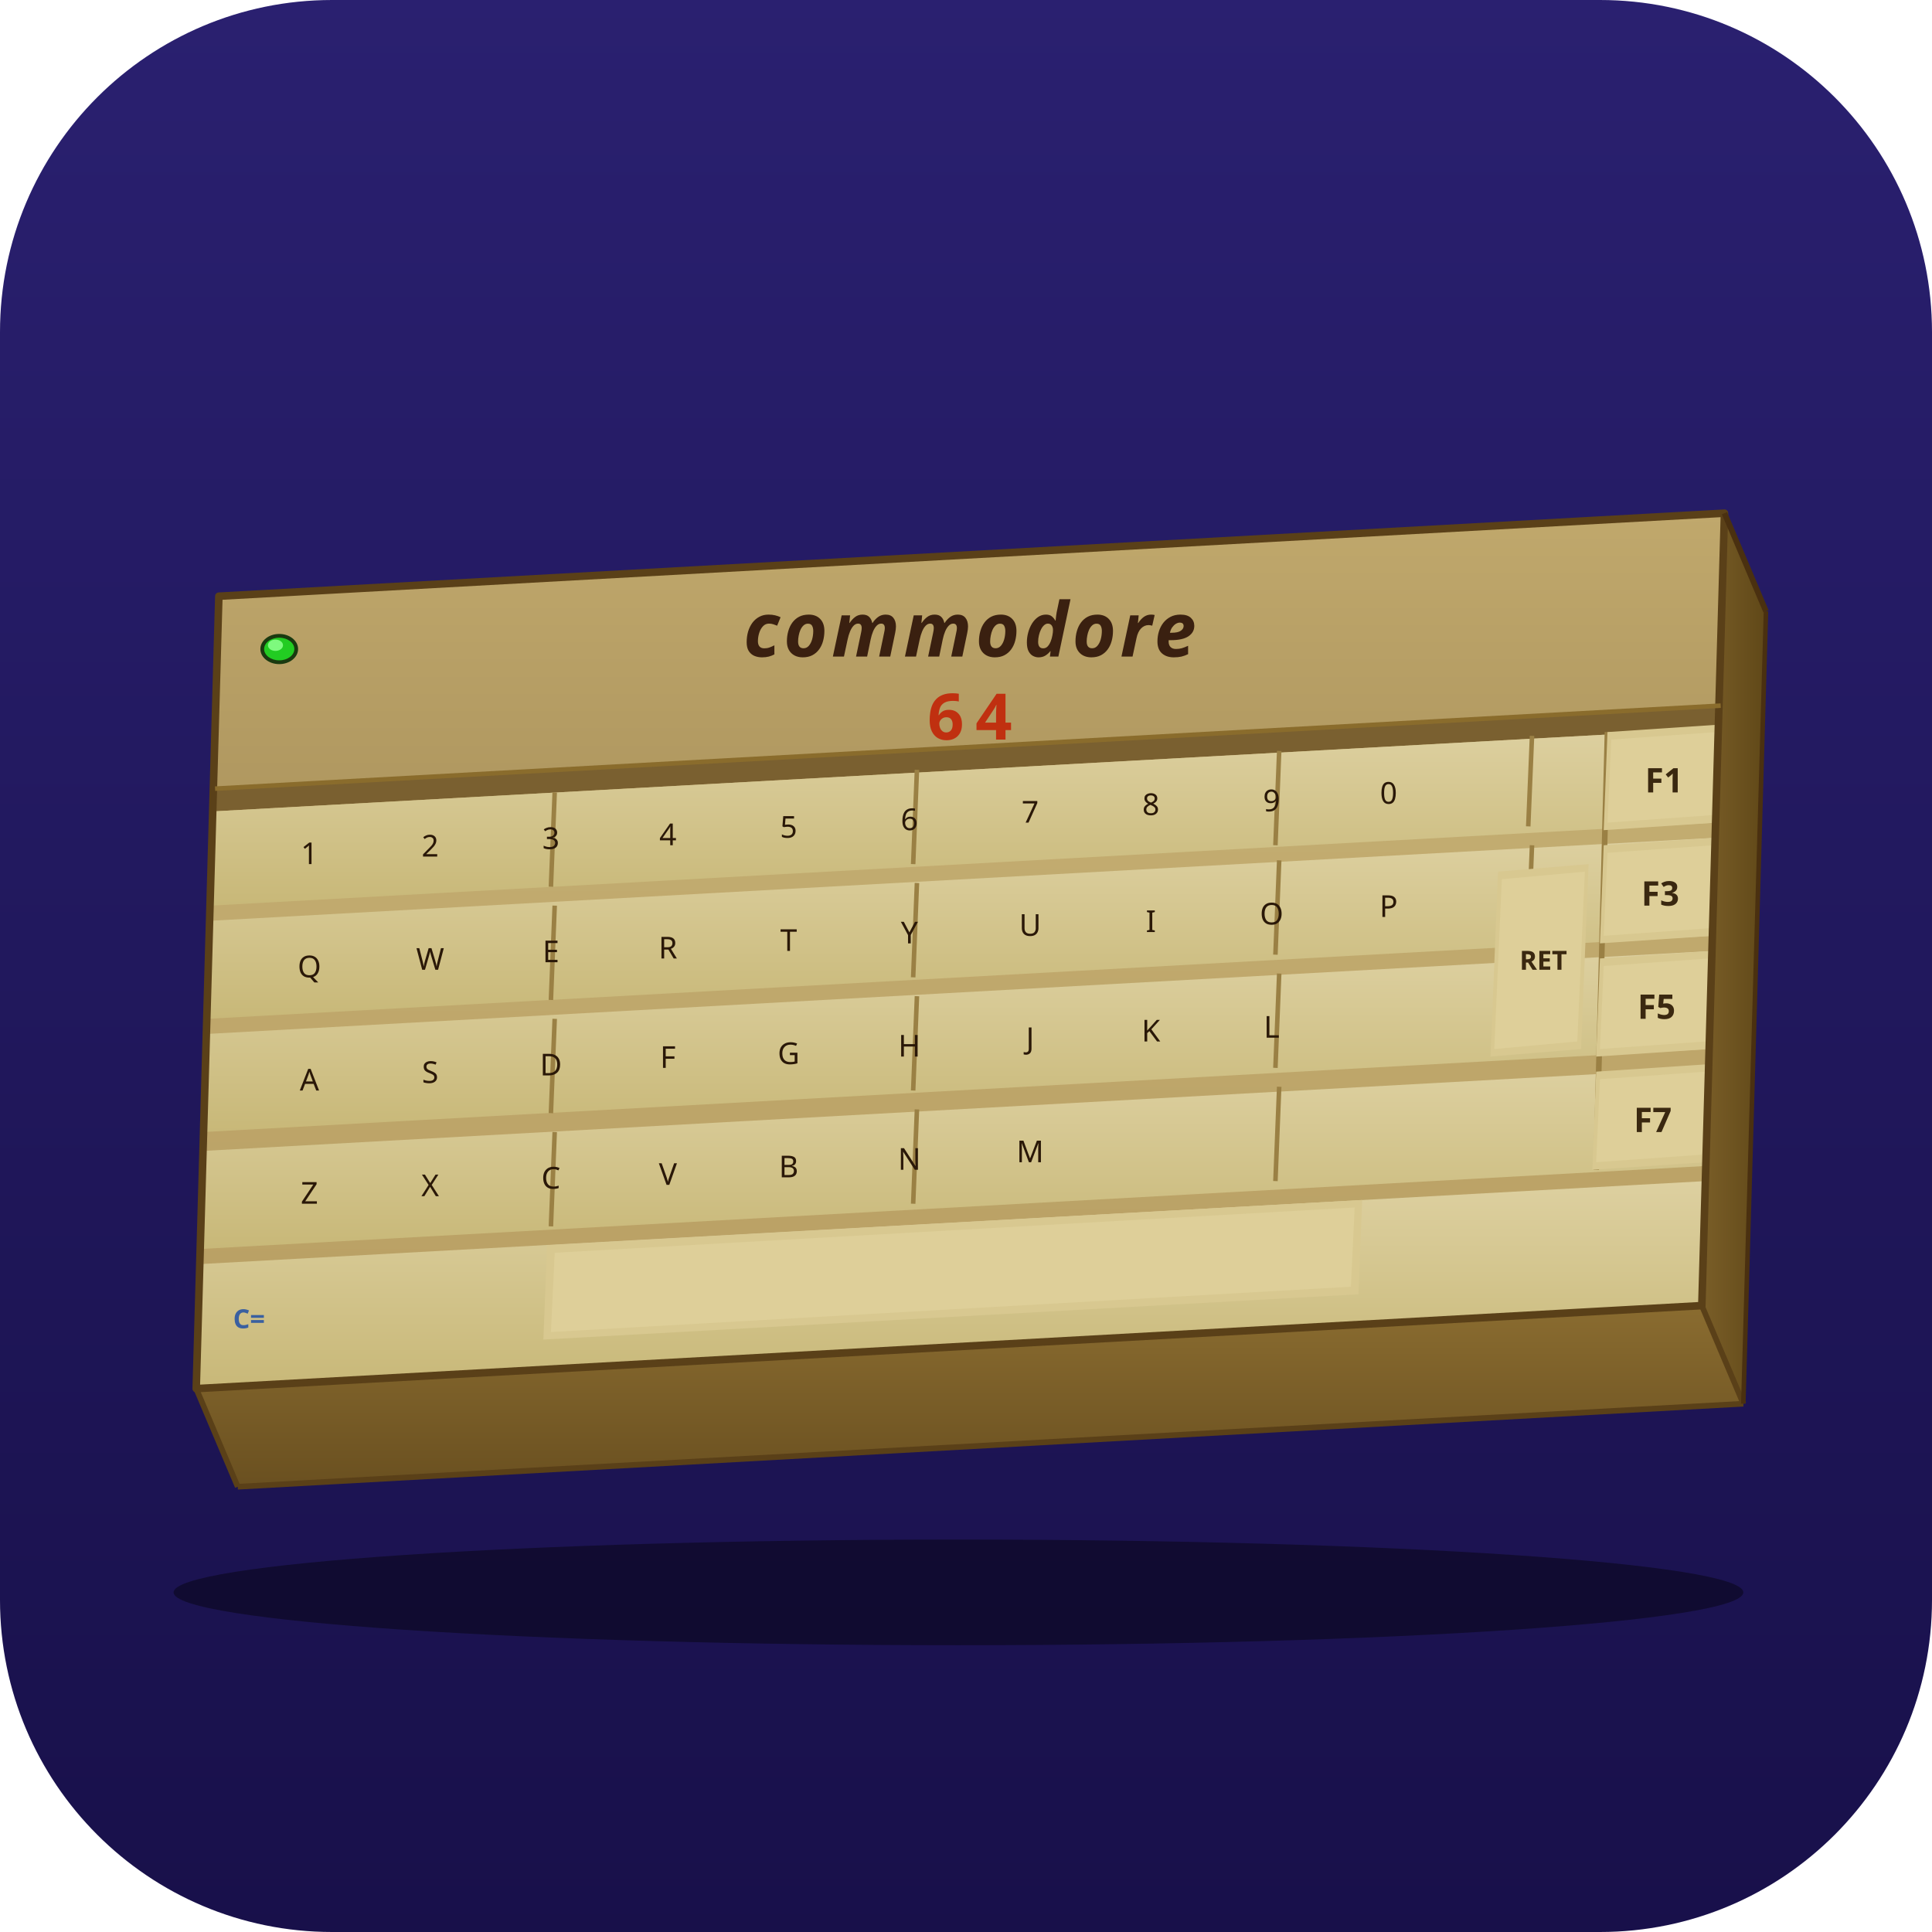
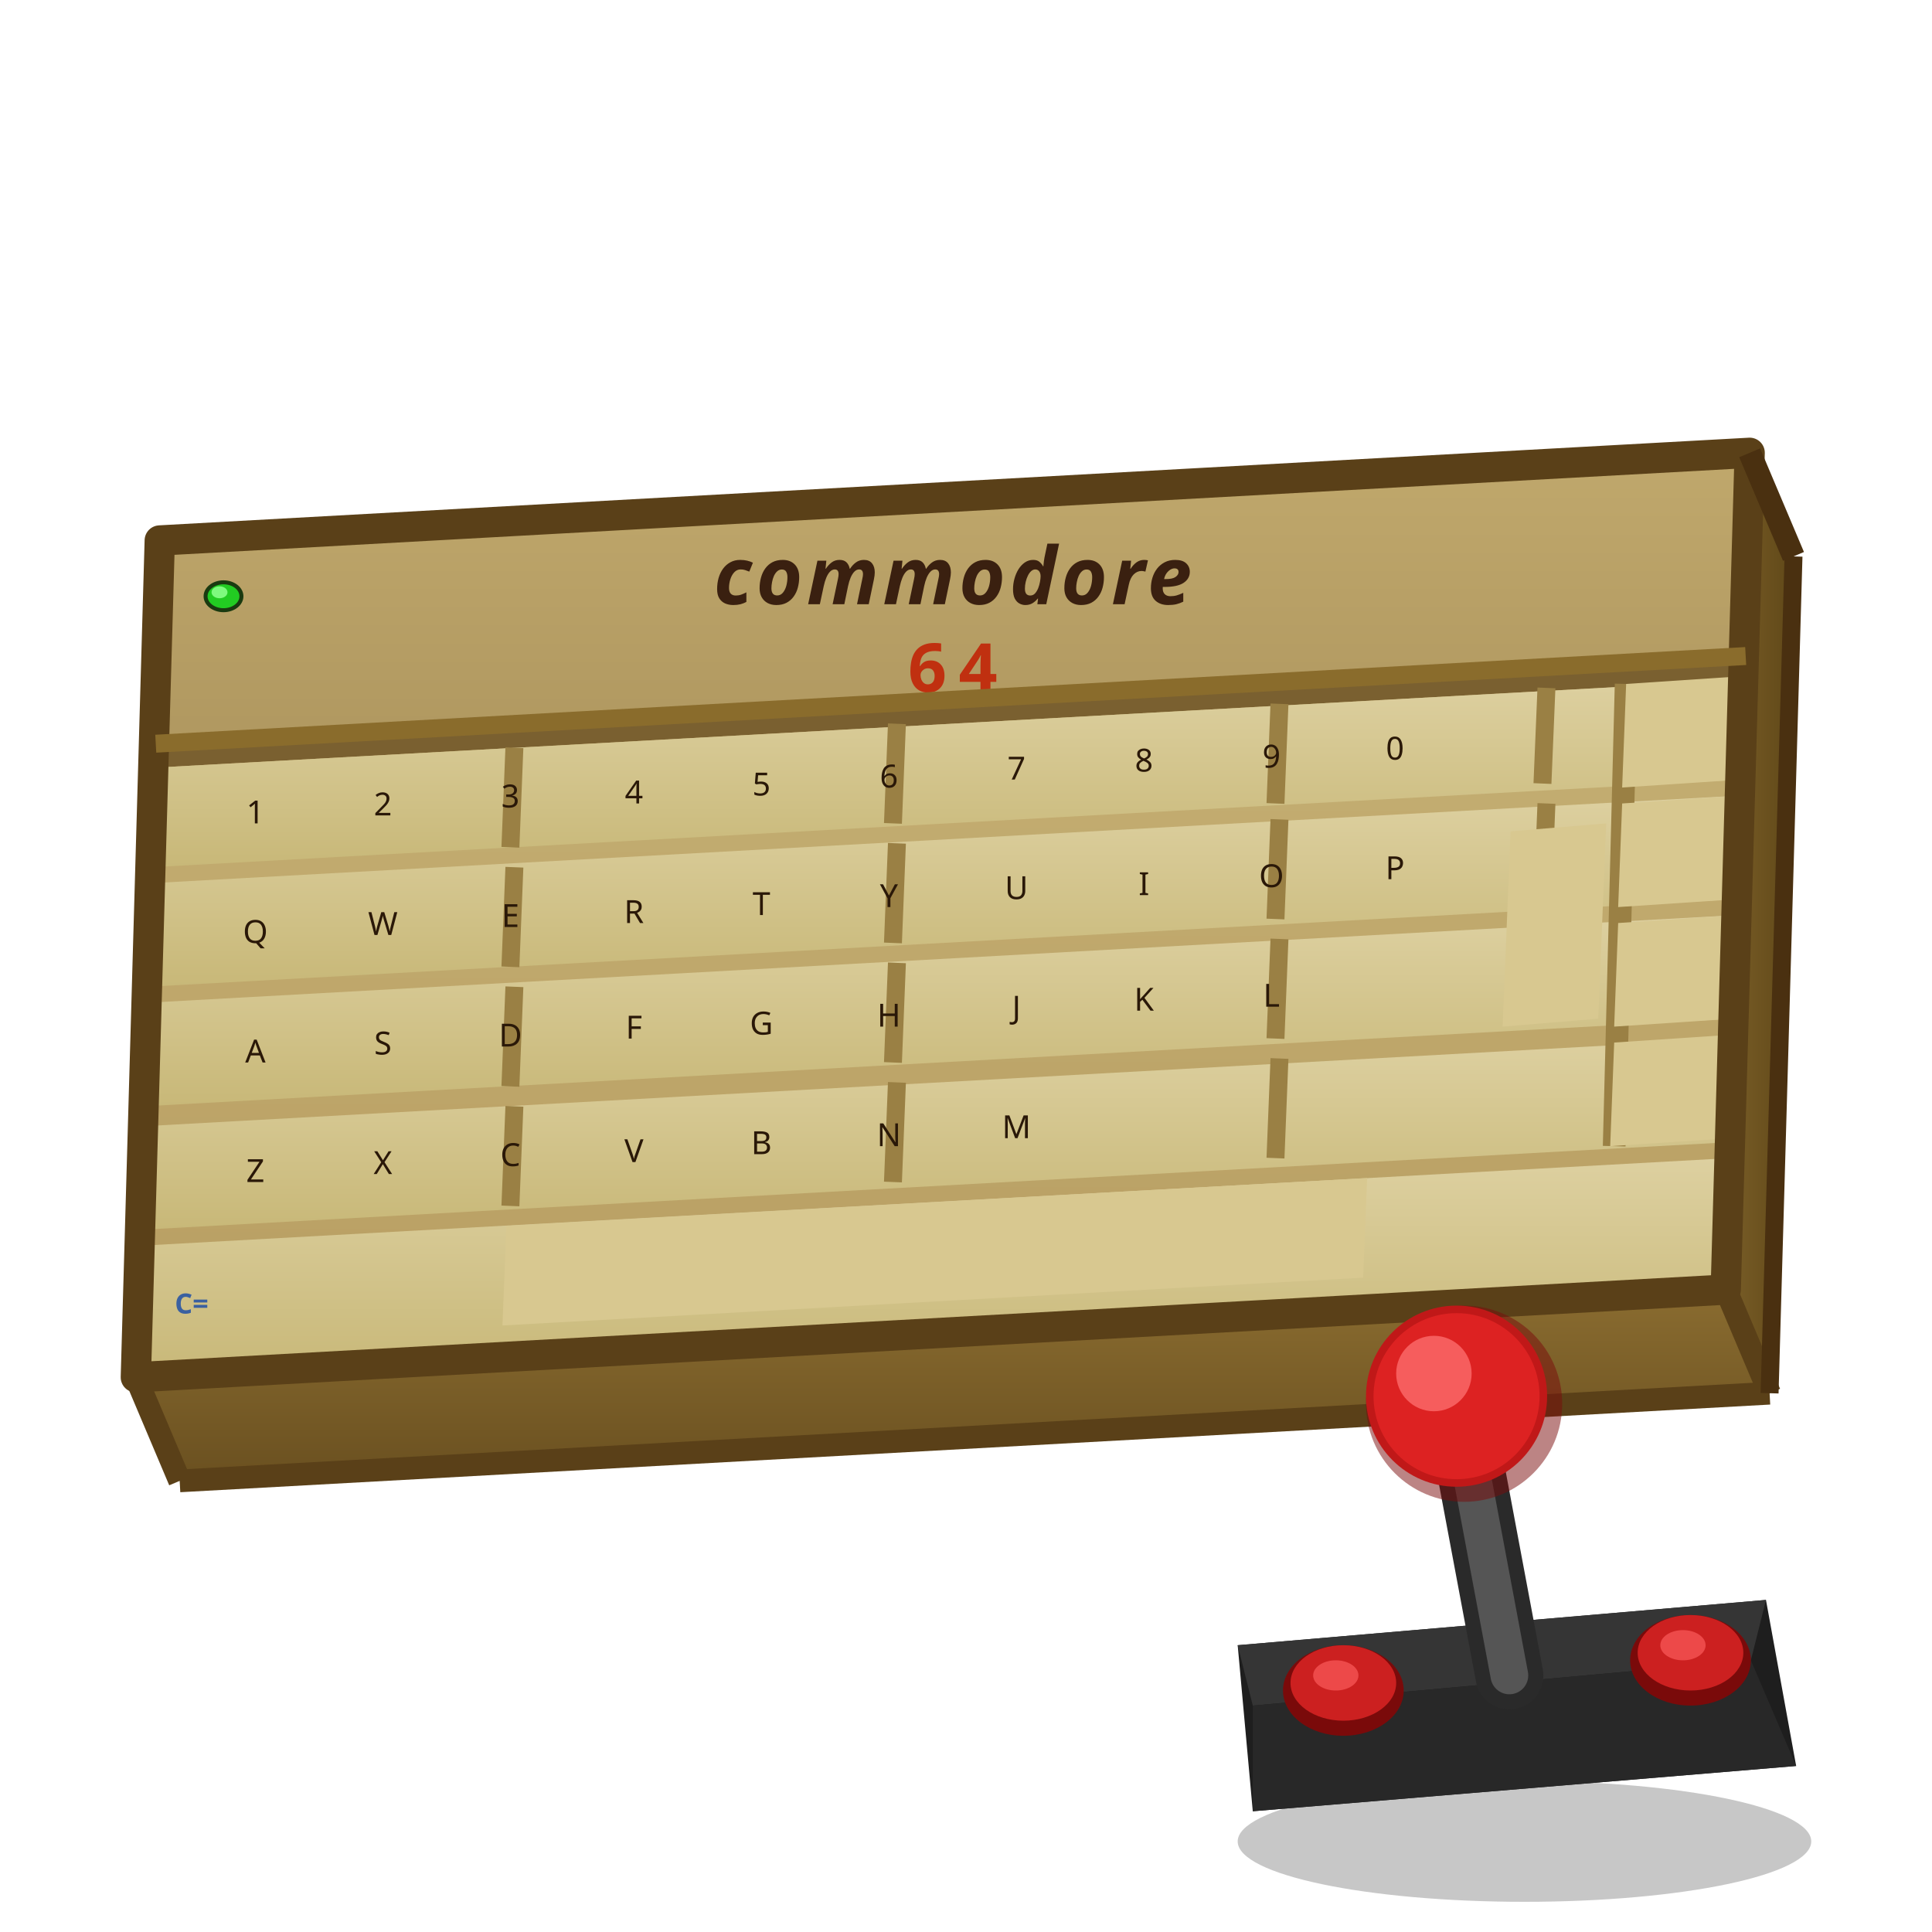
- <svg xmlns="http://www.w3.org/2000/svg" viewBox="0 0 512 512">
+ <svg xmlns="http://www.w3.org/2000/svg" width="128" height="128" viewBox="0 0 128 128" fill="none">
  <defs>
-     <linearGradient id="bg" x1="0" y1="0" x2="0" y2="1">
-       <stop offset="0%" stop-color="#2A2070" />
-       <stop offset="100%" stop-color="#18104A" />
-     </linearGradient>
    <linearGradient id="keytop" x1="0" y1="0" x2="0" y2="1">
      <stop offset="0%" stop-color="#C8B478" />
      <stop offset="100%" stop-color="#B89E62" />
    </linearGradient>
    <linearGradient id="keycap" x1="0" y1="0" x2="0" y2="1">
      <stop offset="0%" stop-color="#DDD0A0" />
      <stop offset="100%" stop-color="#C8B878" />
    </linearGradient>
    <linearGradient id="logoband" x1="0" y1="0" x2="0" y2="1">
      <stop offset="0%" stop-color="#C0A86C" />
      <stop offset="100%" stop-color="#B09860" />
    </linearGradient>
    <linearGradient id="front" x1="0" y1="0" x2="0" y2="1">
      <stop offset="0%" stop-color="#8A6C30" />
      <stop offset="100%" stop-color="#6A5020" />
    </linearGradient>
    <linearGradient id="rightside" x1="0" y1="0" x2="1" y2="0">
      <stop offset="0%" stop-color="#7A5E28" />
      <stop offset="100%" stop-color="#604818" />
    </linearGradient>
  </defs>
-   <rect width="512" height="512" rx="88" fill="url(#bg)" />
-   <ellipse cx="254" cy="422" rx="208" ry="14" fill="#000" opacity="0.4" />
-   <polygon points="457,136 451,346 462,372 468,162" fill="url(#rightside)" />
-   <polygon points="52,368 451,346 462,372 63,394" fill="url(#front)" />
-   <polygon points="58,158 457,136 451,346 52,368" fill="url(#keytop)" />
-   <polygon points="58,158 457,136 456,187 57,209" fill="url(#logoband)" />
-   <polygon points="57,209 456,187 456,193 57,215" fill="#7A6030" />
-   <polygon points="57,215 456,193 455,218 56,240" fill="url(#keycap)" />
-   <polygon points="56,244 455,222 454,248 55,270" fill="url(#keycap)" />
-   <polygon points="55,274 454,252 453,278 54,300" fill="url(#keycap)" />
-   <polygon points="54,305 453,283 452,309 53,331" fill="url(#keycap)" />
-   <polygon points="53,335 452,313 451,346 52,368" fill="url(#keycap)" />
-   <line x1="147" y1="210" x2="146" y2="235" stroke="#9A8044" stroke-width="1.2" />
-   <line x1="243" y1="204" x2="242" y2="229" stroke="#9A8044" stroke-width="1.2" />
-   <line x1="339" y1="199" x2="338" y2="224" stroke="#9A8044" stroke-width="1.2" />
-   <line x1="406" y1="195" x2="405" y2="219" stroke="#9A8044" stroke-width="1.2" />
-   <line x1="147" y1="240" x2="146" y2="265" stroke="#9A8044" stroke-width="1.2" />
-   <line x1="243" y1="234" x2="242" y2="259" stroke="#9A8044" stroke-width="1.2" />
-   <line x1="339" y1="228" x2="338" y2="253" stroke="#9A8044" stroke-width="1.2" />
-   <line x1="406" y1="224" x2="405" y2="249" stroke="#9A8044" stroke-width="1.2" />
-   <line x1="147" y1="270" x2="146" y2="295" stroke="#9A8044" stroke-width="1.2" />
-   <line x1="243" y1="264" x2="242" y2="289" stroke="#9A8044" stroke-width="1.2" />
-   <line x1="339" y1="258" x2="338" y2="283" stroke="#9A8044" stroke-width="1.2" />
-   <line x1="147" y1="300" x2="146" y2="325" stroke="#9A8044" stroke-width="1.2" />
-   <line x1="243" y1="294" x2="242" y2="319" stroke="#9A8044" stroke-width="1.2" />
-   <line x1="339" y1="288" x2="338" y2="313" stroke="#9A8044" stroke-width="1.2" />
-   <line x1="426" y1="194" x2="423" y2="310" stroke="#9A8044" stroke-width="1.5" />
-   <polygon points="426,194 456,192 455,218 425,220" fill="#D8C890" />
-   <polygon points="427,196 455,194 454,216 426,218" fill="#E2D49E" opacity="0.6" />
-   <text x="441" y="210" font-family="sans-serif" font-size="9" font-weight="700" fill="#3A2810" text-anchor="middle">F1</text>
-   <polygon points="425,224 455,222 454,248 424,250" fill="#D8C890" />
-   <polygon points="426,226 454,224 453,246 425,248" fill="#E2D49E" opacity="0.6" />
-   <text x="440" y="240" font-family="sans-serif" font-size="9" font-weight="700" fill="#3A2810" text-anchor="middle">F3</text>
-   <polygon points="424,254 454,252 453,278 423,280" fill="#D8C890" />
-   <polygon points="425,256 453,254 452,276 424,278" fill="#E2D49E" opacity="0.6" />
-   <text x="439" y="270" font-family="sans-serif" font-size="9" font-weight="700" fill="#3A2810" text-anchor="middle">F5</text>
-   <polygon points="423,284 453,282 452,308 422,310" fill="#D8C890" />
-   <polygon points="424,286 452,284 451,306 423,308" fill="#E2D49E" opacity="0.6" />
-   <text x="438" y="300" font-family="sans-serif" font-size="9" font-weight="700" fill="#3A2810" text-anchor="middle">F7</text>
-   <polygon points="397,231 421,229 419,278 395,280" fill="#D8C890" />
-   <polygon points="398,233 420,231 418,276 396,278" fill="#E2D49E" opacity="0.6" />
-   <text x="409" y="257" font-family="sans-serif" font-size="7" font-weight="700" fill="#3A2810" text-anchor="middle">RET</text>
-   <polygon points="145,330 361,318 360,343 144,355" fill="#D8C890" />
-   <polygon points="147,332 359,320 358,341 146,353" fill="#E2D49E" opacity="0.6" />
-   <text x="257" y="174" font-family="sans-serif" font-size="20" font-weight="700" font-style="italic" fill="#3A2010" text-anchor="middle" letter-spacing="1">commodore</text>
-   <text x="257" y="196" font-family="sans-serif" font-size="17" font-weight="900" fill="#C03010" text-anchor="middle" letter-spacing="3">64</text>
-   <text x="82" y="229" font-family="sans-serif" font-size="8" fill="#2A1808" text-anchor="middle">1</text>
-   <text x="114" y="227" font-family="sans-serif" font-size="8" fill="#2A1808" text-anchor="middle">2</text>
-   <text x="146" y="225" font-family="sans-serif" font-size="8" fill="#2A1808" text-anchor="middle">3</text>
-   <text x="177" y="224" font-family="sans-serif" font-size="8" fill="#2A1808" text-anchor="middle">4</text>
-   <text x="209" y="222" font-family="sans-serif" font-size="8" fill="#2A1808" text-anchor="middle">5</text>
-   <text x="241" y="220" font-family="sans-serif" font-size="8" fill="#2A1808" text-anchor="middle">6</text>
-   <text x="273" y="218" font-family="sans-serif" font-size="8" fill="#2A1808" text-anchor="middle">7</text>
-   <text x="305" y="216" font-family="sans-serif" font-size="8" fill="#2A1808" text-anchor="middle">8</text>
-   <text x="337" y="215" font-family="sans-serif" font-size="8" fill="#2A1808" text-anchor="middle">9</text>
-   <text x="368" y="213" font-family="sans-serif" font-size="8" fill="#2A1808" text-anchor="middle">0</text>
-   <text x="82" y="259" font-family="sans-serif" font-size="8" fill="#2A1808" text-anchor="middle">Q</text>
-   <text x="114" y="257" font-family="sans-serif" font-size="8" fill="#2A1808" text-anchor="middle">W</text>
-   <text x="146" y="255" font-family="sans-serif" font-size="8" fill="#2A1808" text-anchor="middle">E</text>
-   <text x="177" y="254" font-family="sans-serif" font-size="8" fill="#2A1808" text-anchor="middle">R</text>
-   <text x="209" y="252" font-family="sans-serif" font-size="8" fill="#2A1808" text-anchor="middle">T</text>
-   <text x="241" y="250" font-family="sans-serif" font-size="8" fill="#2A1808" text-anchor="middle">Y</text>
-   <text x="273" y="248" font-family="sans-serif" font-size="8" fill="#2A1808" text-anchor="middle">U</text>
-   <text x="305" y="247" font-family="sans-serif" font-size="8" fill="#2A1808" text-anchor="middle">I</text>
-   <text x="337" y="245" font-family="sans-serif" font-size="8" fill="#2A1808" text-anchor="middle">O</text>
-   <text x="368" y="243" font-family="sans-serif" font-size="8" fill="#2A1808" text-anchor="middle">P</text>
-   <text x="82" y="289" font-family="sans-serif" font-size="8" fill="#2A1808" text-anchor="middle">A</text>
-   <text x="114" y="287" font-family="sans-serif" font-size="8" fill="#2A1808" text-anchor="middle">S</text>
-   <text x="146" y="285" font-family="sans-serif" font-size="8" fill="#2A1808" text-anchor="middle">D</text>
-   <text x="177" y="283" font-family="sans-serif" font-size="8" fill="#2A1808" text-anchor="middle">F</text>
-   <text x="209" y="282" font-family="sans-serif" font-size="8" fill="#2A1808" text-anchor="middle">G</text>
-   <text x="241" y="280" font-family="sans-serif" font-size="8" fill="#2A1808" text-anchor="middle">H</text>
-   <text x="273" y="278" font-family="sans-serif" font-size="8" fill="#2A1808" text-anchor="middle">J</text>
-   <text x="305" y="276" font-family="sans-serif" font-size="8" fill="#2A1808" text-anchor="middle">K</text>
-   <text x="337" y="275" font-family="sans-serif" font-size="8" fill="#2A1808" text-anchor="middle">L</text>
-   <text x="82" y="319" font-family="sans-serif" font-size="8" fill="#2A1808" text-anchor="middle">Z</text>
-   <text x="114" y="317" font-family="sans-serif" font-size="8" fill="#2A1808" text-anchor="middle">X</text>
-   <text x="146" y="315" font-family="sans-serif" font-size="8" fill="#2A1808" text-anchor="middle">C</text>
-   <text x="177" y="314" font-family="sans-serif" font-size="8" fill="#2A1808" text-anchor="middle">V</text>
-   <text x="209" y="312" font-family="sans-serif" font-size="8" fill="#2A1808" text-anchor="middle">B</text>
-   <text x="241" y="310" font-family="sans-serif" font-size="8" fill="#2A1808" text-anchor="middle">N</text>
-   <text x="273" y="308" font-family="sans-serif" font-size="8" fill="#2A1808" text-anchor="middle">M</text>
-   <text x="66" y="352" font-family="sans-serif" font-size="7" font-weight="700" fill="#3A60A0" text-anchor="middle">C=</text>
-   <polygon points="58,158 457,136 451,346 52,368" fill="none" stroke="#5A4018" stroke-width="2" stroke-linejoin="round" />
-   <line x1="52" y1="368" x2="63" y2="394" stroke="#5A4018" stroke-width="1.5" />
-   <line x1="451" y1="346" x2="462" y2="372" stroke="#5A4018" stroke-width="1.5" />
-   <line x1="63" y1="394" x2="462" y2="372" stroke="#5A4018" stroke-width="1.5" />
-   <line x1="457" y1="136" x2="468" y2="162" stroke="#4A3010" stroke-width="1.5" />
-   <line x1="468" y1="162" x2="462" y2="372" stroke="#4A3010" stroke-width="1.2" />
-   <line x1="57" y1="209" x2="456" y2="187" stroke="#8A6C2C" stroke-width="1.2" />
-   <ellipse cx="74" cy="172" rx="5" ry="4" fill="#1A3A10" />
-   <ellipse cx="74" cy="172" rx="4" ry="3" fill="#22CC22" />
-   <ellipse cx="73" cy="171" rx="2" ry="1.5" fill="#88FF88" opacity="0.9" />
+   <g transform="translate(9,30) scale(0.264) translate(-52,-136)">
+     <polygon points="457,136 451,346 462,372 468,162" fill="url(#rightside)" />
+     <polygon points="52,368 451,346 462,372 63,394" fill="url(#front)" />
+     <polygon points="58,158 457,136 451,346 52,368" fill="url(#keytop)" />
+     <polygon points="58,158 457,136 456,187 57,209" fill="url(#logoband)" />
+     <polygon points="57,209 456,187 456,193 57,215" fill="#7A6030" />
+     <polygon points="57,215 456,193 455,218 56,240" fill="url(#keycap)" />
+     <polygon points="56,244 455,222 454,248 55,270" fill="url(#keycap)" />
+     <polygon points="55,274 454,252 453,278 54,300" fill="url(#keycap)" />
+     <polygon points="54,305 453,283 452,309 53,331" fill="url(#keycap)" />
+     <polygon points="53,335 452,313 451,346 52,368" fill="url(#keycap)" />
+     <line x1="147" y1="210" x2="146" y2="235" stroke="#9A8044" stroke-width="4.5" />
+     <line x1="243" y1="204" x2="242" y2="229" stroke="#9A8044" stroke-width="4.5" />
+     <line x1="339" y1="199" x2="338" y2="224" stroke="#9A8044" stroke-width="4.5" />
+     <line x1="406" y1="195" x2="405" y2="219" stroke="#9A8044" stroke-width="4.5" />
+     <line x1="147" y1="240" x2="146" y2="265" stroke="#9A8044" stroke-width="4.5" />
+     <line x1="243" y1="234" x2="242" y2="259" stroke="#9A8044" stroke-width="4.5" />
+     <line x1="339" y1="228" x2="338" y2="253" stroke="#9A8044" stroke-width="4.5" />
+     <line x1="406" y1="224" x2="405" y2="249" stroke="#9A8044" stroke-width="4.5" />
+     <line x1="147" y1="270" x2="146" y2="295" stroke="#9A8044" stroke-width="4.5" />
+     <line x1="243" y1="264" x2="242" y2="289" stroke="#9A8044" stroke-width="4.5" />
+     <line x1="339" y1="258" x2="338" y2="283" stroke="#9A8044" stroke-width="4.5" />
+     <line x1="147" y1="300" x2="146" y2="325" stroke="#9A8044" stroke-width="4.5" />
+     <line x1="243" y1="294" x2="242" y2="319" stroke="#9A8044" stroke-width="4.5" />
+     <line x1="339" y1="288" x2="338" y2="313" stroke="#9A8044" stroke-width="4.5" />
+     <line x1="426" y1="194" x2="423" y2="310" stroke="#9A8044" stroke-width="5.7" />
+     <polygon points="426,194 456,192 455,218 425,220" fill="#D8C890" />
+     <polygon points="424,254 454,252 453,278 423,280" fill="#D8C890" />
+     <polygon points="425,224 455,222 454,248 424,250" fill="#D8C890" />
+     <polygon points="423,284 453,282 452,308 422,310" fill="#D8C890" />
+     <polygon points="397,231 421,229 419,278 395,280" fill="#D8C890" />
+     <polygon points="145,330 361,318 360,343 144,355" fill="#D8C890" />
+     <text x="257" y="174" font-family="sans-serif" font-size="20" font-weight="700" font-style="italic" fill="#3A2010" text-anchor="middle" letter-spacing="1">commodore</text>
+     <text x="257" y="196" font-family="sans-serif" font-size="17" font-weight="900" fill="#C03010" text-anchor="middle" letter-spacing="3">64</text>
+     <text x="82" y="229" font-family="sans-serif" font-size="8" fill="#2A1808" text-anchor="middle">1</text>
+     <text x="114" y="227" font-family="sans-serif" font-size="8" fill="#2A1808" text-anchor="middle">2</text>
+     <text x="146" y="225" font-family="sans-serif" font-size="8" fill="#2A1808" text-anchor="middle">3</text>
+     <text x="177" y="224" font-family="sans-serif" font-size="8" fill="#2A1808" text-anchor="middle">4</text>
+     <text x="209" y="222" font-family="sans-serif" font-size="8" fill="#2A1808" text-anchor="middle">5</text>
+     <text x="241" y="220" font-family="sans-serif" font-size="8" fill="#2A1808" text-anchor="middle">6</text>
+     <text x="273" y="218" font-family="sans-serif" font-size="8" fill="#2A1808" text-anchor="middle">7</text>
+     <text x="305" y="216" font-family="sans-serif" font-size="8" fill="#2A1808" text-anchor="middle">8</text>
+     <text x="337" y="215" font-family="sans-serif" font-size="8" fill="#2A1808" text-anchor="middle">9</text>
+     <text x="368" y="213" font-family="sans-serif" font-size="8" fill="#2A1808" text-anchor="middle">0</text>
+     <text x="82" y="259" font-family="sans-serif" font-size="8" fill="#2A1808" text-anchor="middle">Q</text>
+     <text x="114" y="257" font-family="sans-serif" font-size="8" fill="#2A1808" text-anchor="middle">W</text>
+     <text x="146" y="255" font-family="sans-serif" font-size="8" fill="#2A1808" text-anchor="middle">E</text>
+     <text x="177" y="254" font-family="sans-serif" font-size="8" fill="#2A1808" text-anchor="middle">R</text>
+     <text x="209" y="252" font-family="sans-serif" font-size="8" fill="#2A1808" text-anchor="middle">T</text>
+     <text x="241" y="250" font-family="sans-serif" font-size="8" fill="#2A1808" text-anchor="middle">Y</text>
+     <text x="273" y="248" font-family="sans-serif" font-size="8" fill="#2A1808" text-anchor="middle">U</text>
+     <text x="305" y="247" font-family="sans-serif" font-size="8" fill="#2A1808" text-anchor="middle">I</text>
+     <text x="337" y="245" font-family="sans-serif" font-size="8" fill="#2A1808" text-anchor="middle">O</text>
+     <text x="368" y="243" font-family="sans-serif" font-size="8" fill="#2A1808" text-anchor="middle">P</text>
+     <text x="82" y="289" font-family="sans-serif" font-size="8" fill="#2A1808" text-anchor="middle">A</text>
+     <text x="114" y="287" font-family="sans-serif" font-size="8" fill="#2A1808" text-anchor="middle">S</text>
+     <text x="146" y="285" font-family="sans-serif" font-size="8" fill="#2A1808" text-anchor="middle">D</text>
+     <text x="177" y="283" font-family="sans-serif" font-size="8" fill="#2A1808" text-anchor="middle">F</text>
+     <text x="209" y="282" font-family="sans-serif" font-size="8" fill="#2A1808" text-anchor="middle">G</text>
+     <text x="241" y="280" font-family="sans-serif" font-size="8" fill="#2A1808" text-anchor="middle">H</text>
+     <text x="273" y="278" font-family="sans-serif" font-size="8" fill="#2A1808" text-anchor="middle">J</text>
+     <text x="305" y="276" font-family="sans-serif" font-size="8" fill="#2A1808" text-anchor="middle">K</text>
+     <text x="337" y="275" font-family="sans-serif" font-size="8" fill="#2A1808" text-anchor="middle">L</text>
+     <text x="82" y="319" font-family="sans-serif" font-size="8" fill="#2A1808" text-anchor="middle">Z</text>
+     <text x="114" y="317" font-family="sans-serif" font-size="8" fill="#2A1808" text-anchor="middle">X</text>
+     <text x="146" y="315" font-family="sans-serif" font-size="8" fill="#2A1808" text-anchor="middle">C</text>
+     <text x="177" y="314" font-family="sans-serif" font-size="8" fill="#2A1808" text-anchor="middle">V</text>
+     <text x="209" y="312" font-family="sans-serif" font-size="8" fill="#2A1808" text-anchor="middle">B</text>
+     <text x="241" y="310" font-family="sans-serif" font-size="8" fill="#2A1808" text-anchor="middle">N</text>
+     <text x="273" y="308" font-family="sans-serif" font-size="8" fill="#2A1808" text-anchor="middle">M</text>
+     <text x="66" y="352" font-family="sans-serif" font-size="7" font-weight="700" fill="#3A60A0" text-anchor="middle">C=</text>
+     <polygon points="58,158 457,136 451,346 52,368" fill="none" stroke="#5A4018" stroke-width="7.6" stroke-linejoin="round" />
+     <line x1="52" y1="368" x2="63" y2="394" stroke="#5A4018" stroke-width="5.7" />
+     <line x1="451" y1="346" x2="462" y2="372" stroke="#5A4018" stroke-width="5.7" />
+     <line x1="63" y1="394" x2="462" y2="372" stroke="#5A4018" stroke-width="5.7" />
+     <line x1="457" y1="136" x2="468" y2="162" stroke="#4A3010" stroke-width="5.7" />
+     <line x1="468" y1="162" x2="462" y2="372" stroke="#4A3010" stroke-width="4.5" />
+     <line x1="57" y1="209" x2="456" y2="187" stroke="#8A6C2C" stroke-width="4.5" />
+     <ellipse cx="74" cy="172" rx="5" ry="4" fill="#1A3A10" />
+     <ellipse cx="74" cy="172" rx="4" ry="3" fill="#22CC22" />
+     <ellipse cx="73" cy="171" rx="2" ry="1.5" fill="#88FF88" opacity="0.9" />
+   </g>
+   <ellipse cx="101" cy="122" rx="19" ry="4" fill="#000" opacity="0.22" />
+   <path d="M83,120 L119,117 L117,106 L82,109 Z" fill="#1E1E1E" rx="2" />
+   <path d="M82,109 L117,106 L116,110 L83,113 Z" fill="#353535" />
+   <path d="M83,113 L116,110 L119,117 L83,120 Z" fill="#282828" />
+   <line x1="100" y1="111" x2="97" y2="95" stroke="#2A2A2A" stroke-width="4.5" stroke-linecap="round" />
+   <line x1="100" y1="111" x2="97" y2="95" stroke="#555" stroke-width="2.5" stroke-linecap="round" />
+   <circle cx="97" cy="93" r="6.5" fill="#7A0A0A" opacity="0.5" />
+   <circle cx="96.5" cy="92.5" r="6" fill="#C01818" />
+   <circle cx="96.5" cy="92.5" r="5.5" fill="#DD2222" />
+   <circle cx="95" cy="91" r="2.5" fill="#FF7070" opacity="0.75" />
+   <ellipse cx="89" cy="112" rx="4" ry="3" fill="#7A0A0A" />
+   <ellipse cx="89" cy="111.5" rx="3.5" ry="2.5" fill="#CC2020" />
+   <ellipse cx="88.5" cy="111" rx="1.5" ry="1" fill="#FF6060" opacity="0.65" />
+   <ellipse cx="112" cy="110" rx="4" ry="3" fill="#7A0A0A" />
+   <ellipse cx="112" cy="109.5" rx="3.5" ry="2.5" fill="#CC2020" />
+   <ellipse cx="111.5" cy="109" rx="1.5" ry="1" fill="#FF6060" opacity="0.65" />
</svg>
